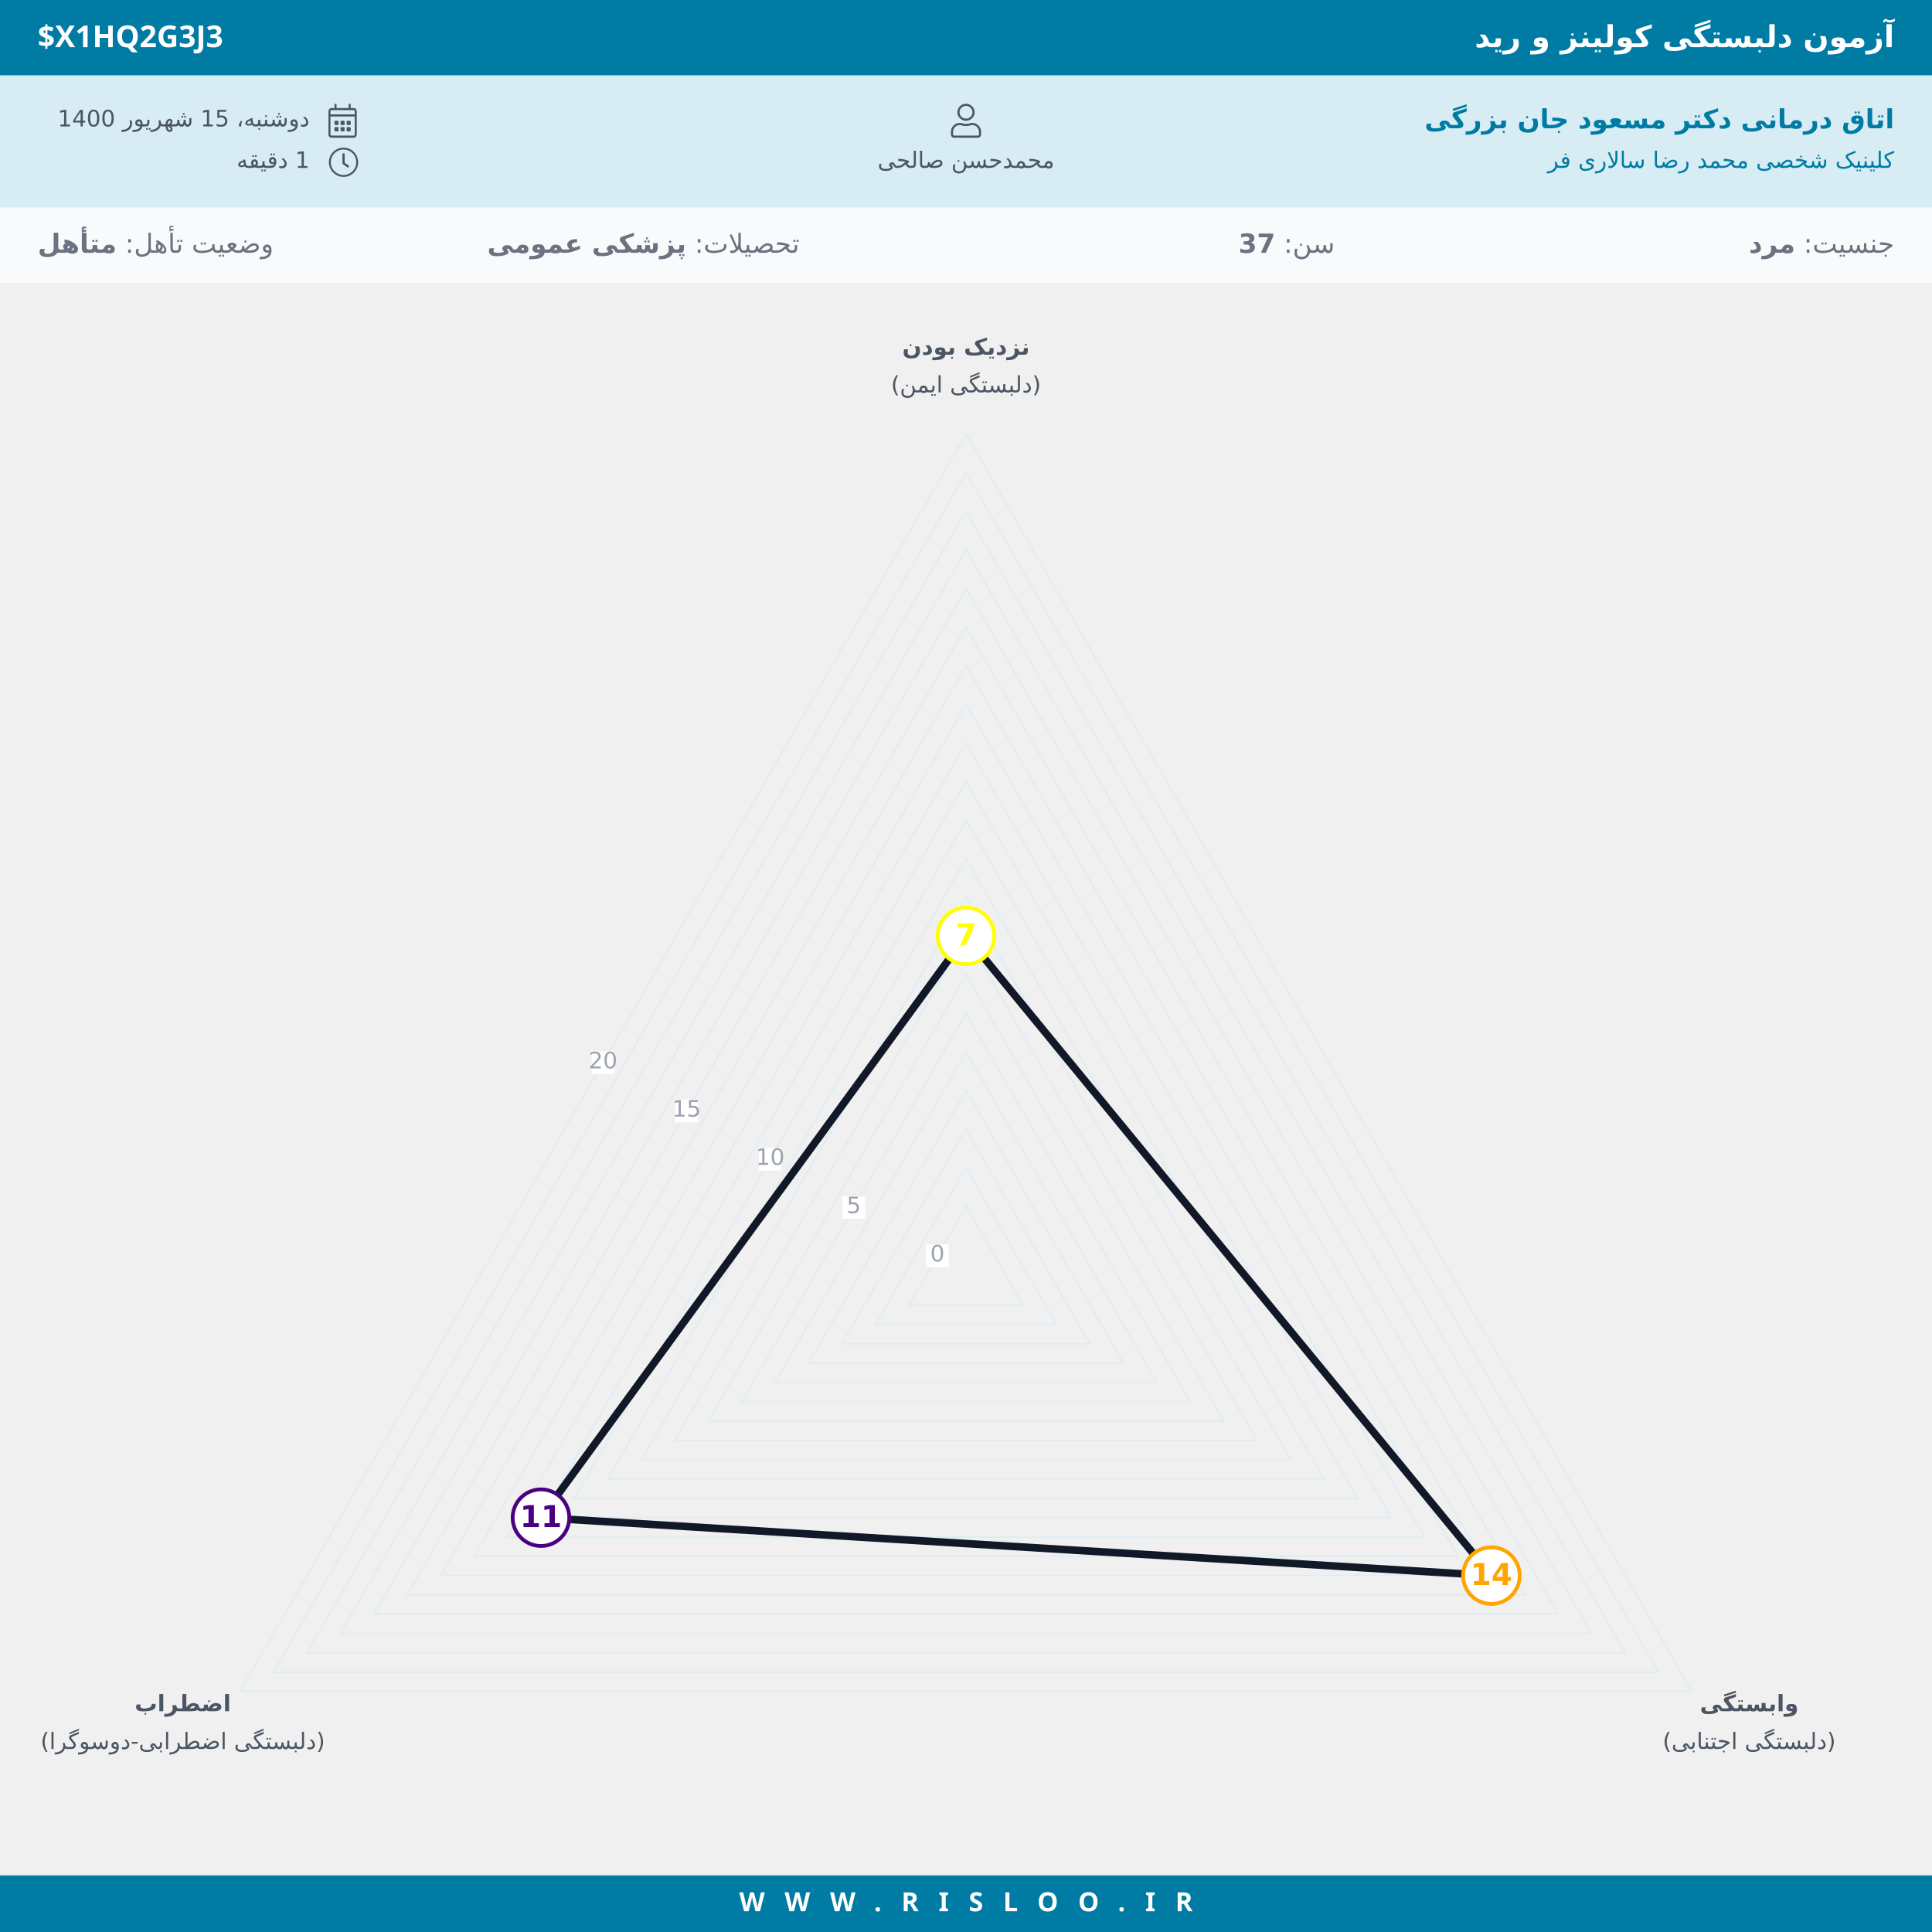
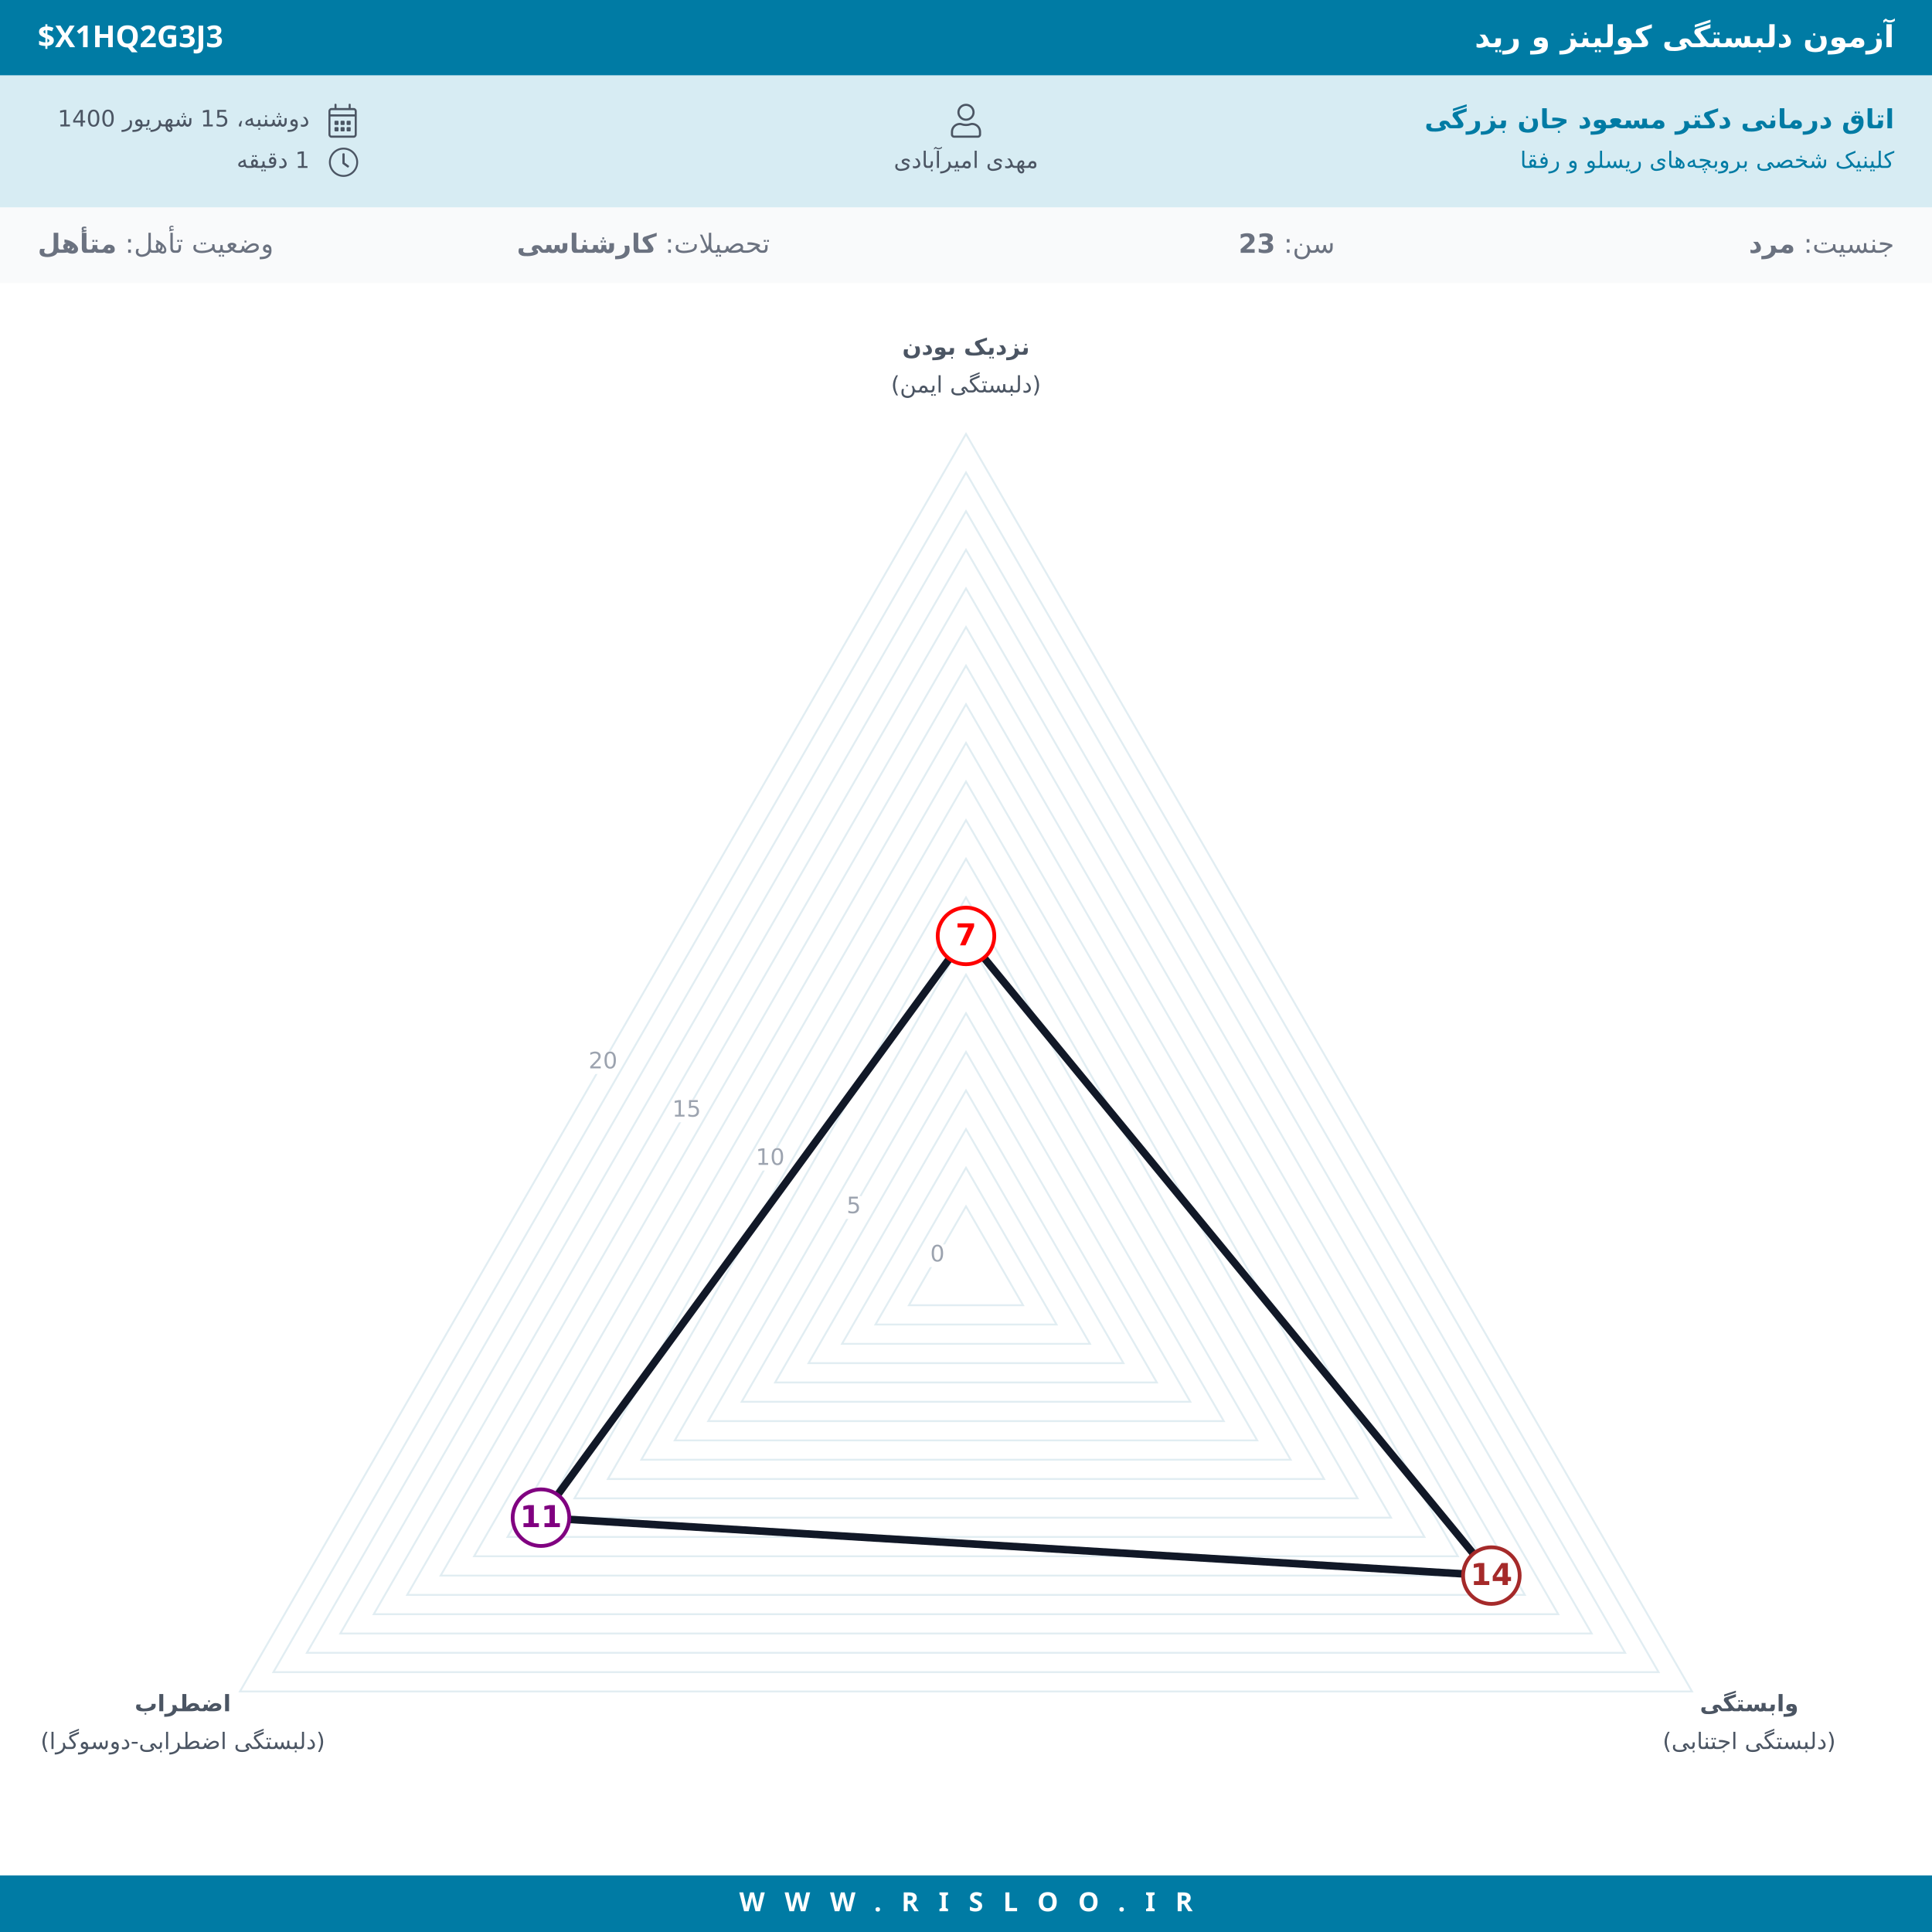
<svg xmlns="http://www.w3.org/2000/svg" version="1.1" viewBox="0 0 1024 1024" xml:lang="fa">
  <style type="text/css">
-     /* @font-face {
+     @font-face {
  font-family: Dana-FaNum;
  font-style: normal;
  font-weight: normal;
  src: url("../../fonts/Dana/eot/dana-fanum-regular.eot"),
    url("../../fonts/Dana/woff/dana-fanum-regular.woff") format("woff"),
    url("../../fonts/Dana/woff2/dana-fanum-regular.woff2") format("woff2");
}
@font-face {
  font-family: Dana;
  font-style: normal;
  font-weight: normal;
  src: url("../../fonts/Dana/eot/dana-regular.eot"),
    url("../../fonts/Dana/woff/dana-regular.woff") format("woff"),
    url("../../fonts/Dana/woff2/dana-regular.woff2") format("woff2");
- } */
- /* 
- @font-face {
-   font-family: Dana-FaNum;
-   font-style: normal;
-   font-weight: normal;
-   src: url("Dana-FaNum.ttf");
- }
- @font-face {
-   font-family: Dana;
-   font-style: normal;
-   font-weight: normal;
-   src: url("Dana.ttf");
- } */
- /* text {
-   direction: rtl;
- } */  </style>
+ }  </style>
+   <rect x="0" y="0" width="1024" height="1024" fill="white" />
  <defs>
    <path id="person" d="M11.2 10.125C10.175 10.125 9.682 10.688 8 10.688C6.318 10.688 5.829 10.125 4.8 10.125C2.15 10.125 0 12.241 0 14.85V16.312C0 17.244 0.768 18 1.714 18H14.286C15.232 18 16 17.244 16 16.312V14.85C16 12.241 13.85 10.125 11.2 10.125ZM14.857 16.312C14.857 16.622 14.6 16.875 14.286 16.875H1.714C1.4 16.875 1.143 16.622 1.143 16.312V14.85C1.143 12.864 2.782 11.25 4.8 11.25C5.5 11.25 6.196 11.812 8 11.812C9.8 11.812 10.5 11.25 11.2 11.25C13.218 11.25 14.857 12.864 14.857 14.85V16.312ZM8 9C10.525 9 12.571 6.986 12.571 4.5C12.571 2.014 10.525 0 8 0C5.475 0 3.429 2.014 3.429 4.5C3.429 6.986 5.475 9 8 9ZM8 1.125C9.889 1.125 11.429 2.64 11.429 4.5C11.429 6.36 9.889 7.875 8 7.875C6.111 7.875 4.571 6.36 4.571 4.5C4.571 2.64 6.111 1.125 8 1.125Z" fill="#4B5563" />
    <path id="calender" d="M13.393 2.25H11.786V0.422C11.786 0.19 11.605 0 11.384 0H11.116C10.895 0 10.714 0.19 10.714 0.422V2.25H4.286V0.422C4.286 0.19 4.105 0 3.884 0H3.616C3.395 0 3.214 0.19 3.214 0.422V2.25H1.607C0.72 2.25 0 3.006 0 3.938V16.312C0 17.244 0.72 18 1.607 18H13.393C14.28 18 15 17.244 15 16.312V3.938C15 3.006 14.28 2.25 13.393 2.25ZM1.607 3.375H13.393C13.688 3.375 13.929 3.628 13.929 3.938V5.625H1.071V3.938C1.071 3.628 1.312 3.375 1.607 3.375ZM13.393 16.875H1.607C1.312 16.875 1.071 16.622 1.071 16.312V6.75H13.929V16.312C13.929 16.622 13.688 16.875 13.393 16.875ZM4.955 11.25H3.616C3.395 11.25 3.214 11.06 3.214 10.828V9.422C3.214 9.19 3.395 9 3.616 9H4.955C5.176 9 5.357 9.19 5.357 9.422V10.828C5.357 11.06 5.176 11.25 4.955 11.25ZM8.17 11.25H6.83C6.609 11.25 6.429 11.06 6.429 10.828V9.422C6.429 9.19 6.609 9 6.83 9H8.17C8.391 9 8.571 9.19 8.571 9.422V10.828C8.571 11.06 8.391 11.25 8.17 11.25ZM11.384 11.25H10.045C9.824 11.25 9.643 11.06 9.643 10.828V9.422C9.643 9.19 9.824 9 10.045 9H11.384C11.605 9 11.786 9.19 11.786 9.422V10.828C11.786 11.06 11.605 11.25 11.384 11.25ZM8.17 14.625H6.83C6.609 14.625 6.429 14.435 6.429 14.203V12.797C6.429 12.565 6.609 12.375 6.83 12.375H8.17C8.391 12.375 8.571 12.565 8.571 12.797V14.203C8.571 14.435 8.391 14.625 8.17 14.625ZM4.955 14.625H3.616C3.395 14.625 3.214 14.435 3.214 14.203V12.797C3.214 12.565 3.395 12.375 3.616 12.375H4.955C5.176 12.375 5.357 12.565 5.357 12.797V14.203C5.357 14.435 5.176 14.625 4.955 14.625ZM11.384 14.625H10.045C9.824 14.625 9.643 14.435 9.643 14.203V12.797C9.643 12.565 9.824 12.375 10.045 12.375H11.384C11.605 12.375 11.786 12.565 11.786 12.797V14.203C11.786 14.435 11.605 14.625 11.384 14.625Z" fill="#4B5563" />
    <path id="clock" d="M8 0.25C3.719 0.25 0.25 3.719 0.25 8C0.25 12.281 3.719 15.75 8 15.75C12.281 15.75 15.75 12.281 15.75 8C15.75 3.719 12.281 0.25 8 0.25ZM14.75 8C14.75 11.709 11.747 14.75 8 14.75C4.291 14.75 1.25 11.747 1.25 8C1.25 4.291 4.253 1.25 8 1.25C11.709 1.25 14.75 4.253 14.75 8ZM10.097 10.759L7.559 8.916C7.463 8.844 7.406 8.731 7.406 8.613V3.625C7.406 3.419 7.575 3.25 7.781 3.25H8.219C8.425 3.25 8.594 3.419 8.594 3.625V8.197L10.797 9.8C10.966 9.922 11 10.156 10.878 10.325L10.622 10.678C10.5 10.844 10.266 10.881 10.097 10.759Z" fill="#4B5563" />
  </defs>
  <g font-family="Dana-FaNum">
    <g fill="white" font-weight="bold" font-size="16">
      <rect x="0" y="0" width="100%" height="40" fill="#007BA4" />
      <text x="100%" y="20" transform="translate(-20, 0)" text-anchor="end" dy="5">آزمون دلبستگی کولینز و رید</text>
      <text x="0" y="20" transform="translate(+20, 0)" font-family="Dana" text-anchor="start" dy="5">$X1HQ2G3J3</text>
    </g>
    <g transform="translate(0, 40)" fill="#4B5563">
      <rect x="0" y="0" width="100%" height="70" fill="#D7ECF3" />
      <g fill="#007BA4">
        <text x="100%" y="35" transform="translate(-20, -11)" font-size="14" font-weight="600" text-anchor="end" dy="4">اتاق درمانی دکتر مسعود جان بزرگی</text>
-         <text x="100%" y="35" transform="translate(-20, +11)" font-size="12" text-anchor="end" dy="3">کلینیک شخصی محمد رضا سالاری فر</text>
+         <text x="100%" y="35" transform="translate(-20, +11)" font-size="12" text-anchor="end" dy="3">کلینیک شخصی بروبچه‌های ریسلو و رفقا</text>
      </g>
      <g fill="#4B5563" font-size="12" font-weight="normal">
        <g transform="translate(0, -11)">
          <svg width="16" height="18" x="50%" y="35" viewBox="8 9 16 18" overflow="visible">
            <use href="#person" />
          </svg>
        </g>
-         <text x="50%" y="35" transform="translate(0, +11)" text-anchor="middle" dy="3">محمدحسن صالحی</text>
+         <text x="50%" y="35" transform="translate(0, +11)" text-anchor="middle" dy="3">مهدی امیرآبادی</text>
        <g transform="translate(0, -11)">
          <svg width="15" height="18" x="17%" y="35" viewBox="0 9 15 18" overflow="visible">
            <use href="#calender" />
          </svg>
        </g>
        <text x="17%" y="35" transform="translate(-10, -11)" text-anchor="end" dy="3">دوشنبه، 15 شهریور 1400</text>
        <g transform="translate(0, +11)">
          <svg width="16" height="16" x="17%" y="35" viewBox="0 8 16 16" overflow="visible">
            <use href="#clock" />
          </svg>
        </g>
        <text x="17%" y="35" transform="translate(-10, +11)" text-anchor="end">
          <tspan unicode-bidi="embed" dy="3">دقیقه</tspan> 1</text>
      </g>
    </g>
    <g transform="translate(0, 110)" fill="#6B7280" font-size="14">
      <rect x="0" y="0" width="100%" height="40" fill="#F9FAFB" />
      <text x="0" y="20" transform="translate(+20, 0)" text-anchor="start">
        <tspan font-weight="600" unicode-bidi="embed" dy="4">متأهل</tspan> :وضعیت تأهل</text>
      <text x="33.3%" y="20" text-anchor="middle">
-         <tspan font-weight="600" unicode-bidi="embed" dy="4">پزشکی عمومی</tspan> :تحصیلات</text>
+         <tspan font-weight="600" unicode-bidi="embed" dy="4">کارشناسی</tspan> :تحصیلات</text>
      <text x="66.6%" y="20" text-anchor="middle">
-         <tspan font-weight="600" unicode-bidi="embed" dy="4">37</tspan> :سن</text>
+         <tspan font-weight="600" unicode-bidi="embed" dy="4">23</tspan> :سن</text>
      <text x="100%" y="20" transform="translate(-20, 0)" text-anchor="end">
        <tspan font-weight="600" unicode-bidi="embed" dy="4">مرد</tspan> :جنسیت</text>
    </g>
  </g>
  <g transform="translate(0, 150)" font-family="Dana-FaNum">
    <g fill="transparent" stroke="#E1EDF2">
      <path d="M 512 80 L 127.2 746.5 L 896.8 746.5 Z" />
      <path d="M 512 100.47 L 144.92 736.26 L 879.08 736.26 Z" />
      <path d="M 512 120.94 L 162.65 726.03 L 861.35 726.03 Z" />
      <path d="M 512 141.41 L 180.38 715.79 L 843.62 715.79 Z" />
      <path d="M 512 161.88 L 198.11 705.56 L 825.89 705.56 Z" />
      <path d="M 512 182.35 L 215.83 695.32 L 808.17 695.32 Z" />
      <path d="M 512 202.82 L 233.56 685.09 L 790.44 685.09 Z" />
      <path d="M 512 223.29 L 251.29 674.85 L 772.71 674.85 Z" />
      <path d="M 512 243.76 L 269.02 664.62 L 754.98 664.62 Z" />
      <path d="M 512 264.23 L 286.74 654.38 L 737.26 654.38 Z" />
      <path d="M 512 284.7 L 304.47 644.15 L 719.53 644.15 Z" />
      <path d="M 512 305.17 L 322.2 633.91 L 701.8 633.91 Z" />
      <path d="M 512 325.64 L 339.93 623.68 L 684.07 623.68 Z" />
      <path d="M 512 346.11 L 357.65 613.44 L 666.35 613.44 Z" />
      <path d="M 512 366.58 L 375.38 603.21 L 648.62 603.21 Z" />
      <path d="M 512 387.05 L 393.11 592.97 L 630.89 592.97 Z" />
      <path d="M 512 407.52 L 410.84 582.74 L 613.16 582.74 Z" />
      <path d="M 512 427.99 L 428.56 572.5 L 595.44 572.5 Z" />
      <path d="M 512 448.46 L 446.29 562.27 L 577.71 562.27 Z" />
      <path d="M 512 468.93 L 464.02 552.03 L 559.98 552.03 Z" />
      <path d="M 512 489.4 L 481.75 541.8 L 542.25 541.8 Z" />
    </g>
    <g fill="transparent" stroke="#111827" stroke-width="4">
      <path d="M 512 346.06 L 286.72 654.4 L 790.46 685.1 Z" />
    </g>
    <g fill="white">
-       <circle cx="512" cy="346.06" r="15" stroke="yellow" stroke-width="2" />
-       <text x="512" y="346.06" font-size="16" font-weight="600" text-anchor="middle" dy="5" fill="yellow">7</text>
-       <circle cx="286.72" cy="654.4" r="15" stroke="indigo" stroke-width="2" />
-       <text x="286.72" y="654.4" font-size="16" font-weight="600" text-anchor="middle" dy="5" fill="indigo">11</text>
-       <circle cx="790.46" cy="685.1" r="15" stroke="orange" stroke-width="2" />
-       <text x="790.46" y="685.1" font-size="16" font-weight="600" text-anchor="middle" dy="5" fill="orange">14</text>
+       <circle cx="512" cy="346.06" r="15" stroke="red" stroke-width="2" />
+       <text x="512" y="346.06" font-size="16" font-weight="600" text-anchor="middle" dy="5" fill="red">7</text>
+       <circle cx="286.72" cy="654.4" r="15" stroke="purple" stroke-width="2" />
+       <text x="286.72" y="654.4" font-size="16" font-weight="600" text-anchor="middle" dy="5" fill="purple">11</text>
+       <circle cx="790.46" cy="685.1" r="15" stroke="brown" stroke-width="2" />
+       <text x="790.46" y="685.1" font-size="16" font-weight="600" text-anchor="middle" dy="5" fill="brown">14</text>
    </g>
    <g fill="#4B5563">
      <text x="512" y="45" transform="translate(0, -10)" font-size="12" font-weight="bold" text-anchor="middle" dy="3">نزدیک بودن</text>
      <text x="512" y="45" transform="translate(0, +10)" font-size="12" text-anchor="middle" dy="3">(دلبستگی ایمن)</text>
      <text x="96.89" y="764" transform="translate(0, -10)" font-size="12" font-weight="bold" text-anchor="middle" dy="3">اضطراب</text>
      <text x="96.89" y="764" transform="translate(0, +10)" font-size="12" text-anchor="middle" dy="3">(دلبستگی اضطرابی-دوسوگرا)</text>
      <text x="927.11" y="764" transform="translate(0, -10)" font-size="12" font-weight="bold" text-anchor="middle" dy="3">وابستگی</text>
      <text x="927.11" y="764" transform="translate(0, +10)" font-size="12" text-anchor="middle" dy="3">(دلبستگی اجتنابی)</text>
    </g>
    <g>
      <rect x="496.84" y="515.58" width="12" height="12" transform="translate(-6,-6)" fill="white" />
      <text x="496.84" y="515.58" font-size="12" font-family="Dana-FaNum" text-anchor="middle" dy="3" fill="#9CA3AF">0</text>
      <rect x="452.53" y="490" width="12" height="12" transform="translate(-6,-6)" fill="white" />
      <text x="452.53" y="490" font-size="12" font-family="Dana-FaNum" text-anchor="middle" dy="3" fill="#9CA3AF">5</text>
      <rect x="408.22" y="464.41" width="12" height="12" transform="translate(-6,-6)" fill="white" />
      <text x="408.22" y="464.41" font-size="12" font-family="Dana-FaNum" text-anchor="middle" dy="3" fill="#9CA3AF">10</text>
      <rect x="363.91" y="438.83" width="12" height="12" transform="translate(-6,-6)" fill="white" />
      <text x="363.91" y="438.83" font-size="12" font-family="Dana-FaNum" text-anchor="middle" dy="3" fill="#9CA3AF">15</text>
      <rect x="319.6" y="413.25" width="12" height="12" transform="translate(-6,-6)" fill="white" />
      <text x="319.6" y="413.25" font-size="12" font-family="Dana-FaNum" text-anchor="middle" dy="3" fill="#9CA3AF">20</text>
    </g>
  </g>
  <g fill="white" font-weight="600" font-size="14" transform="translate(0, 994)">
    <rect x="0" y="0" width="100%" height="30" fill="#007BA4" />
    <text x="50%" y="15" text-anchor="middle" dy="4" font-family="Dana-FaNum" letter-spacing="0.75em">WWW.RISLOO.IR</text>
  </g>
</svg>
